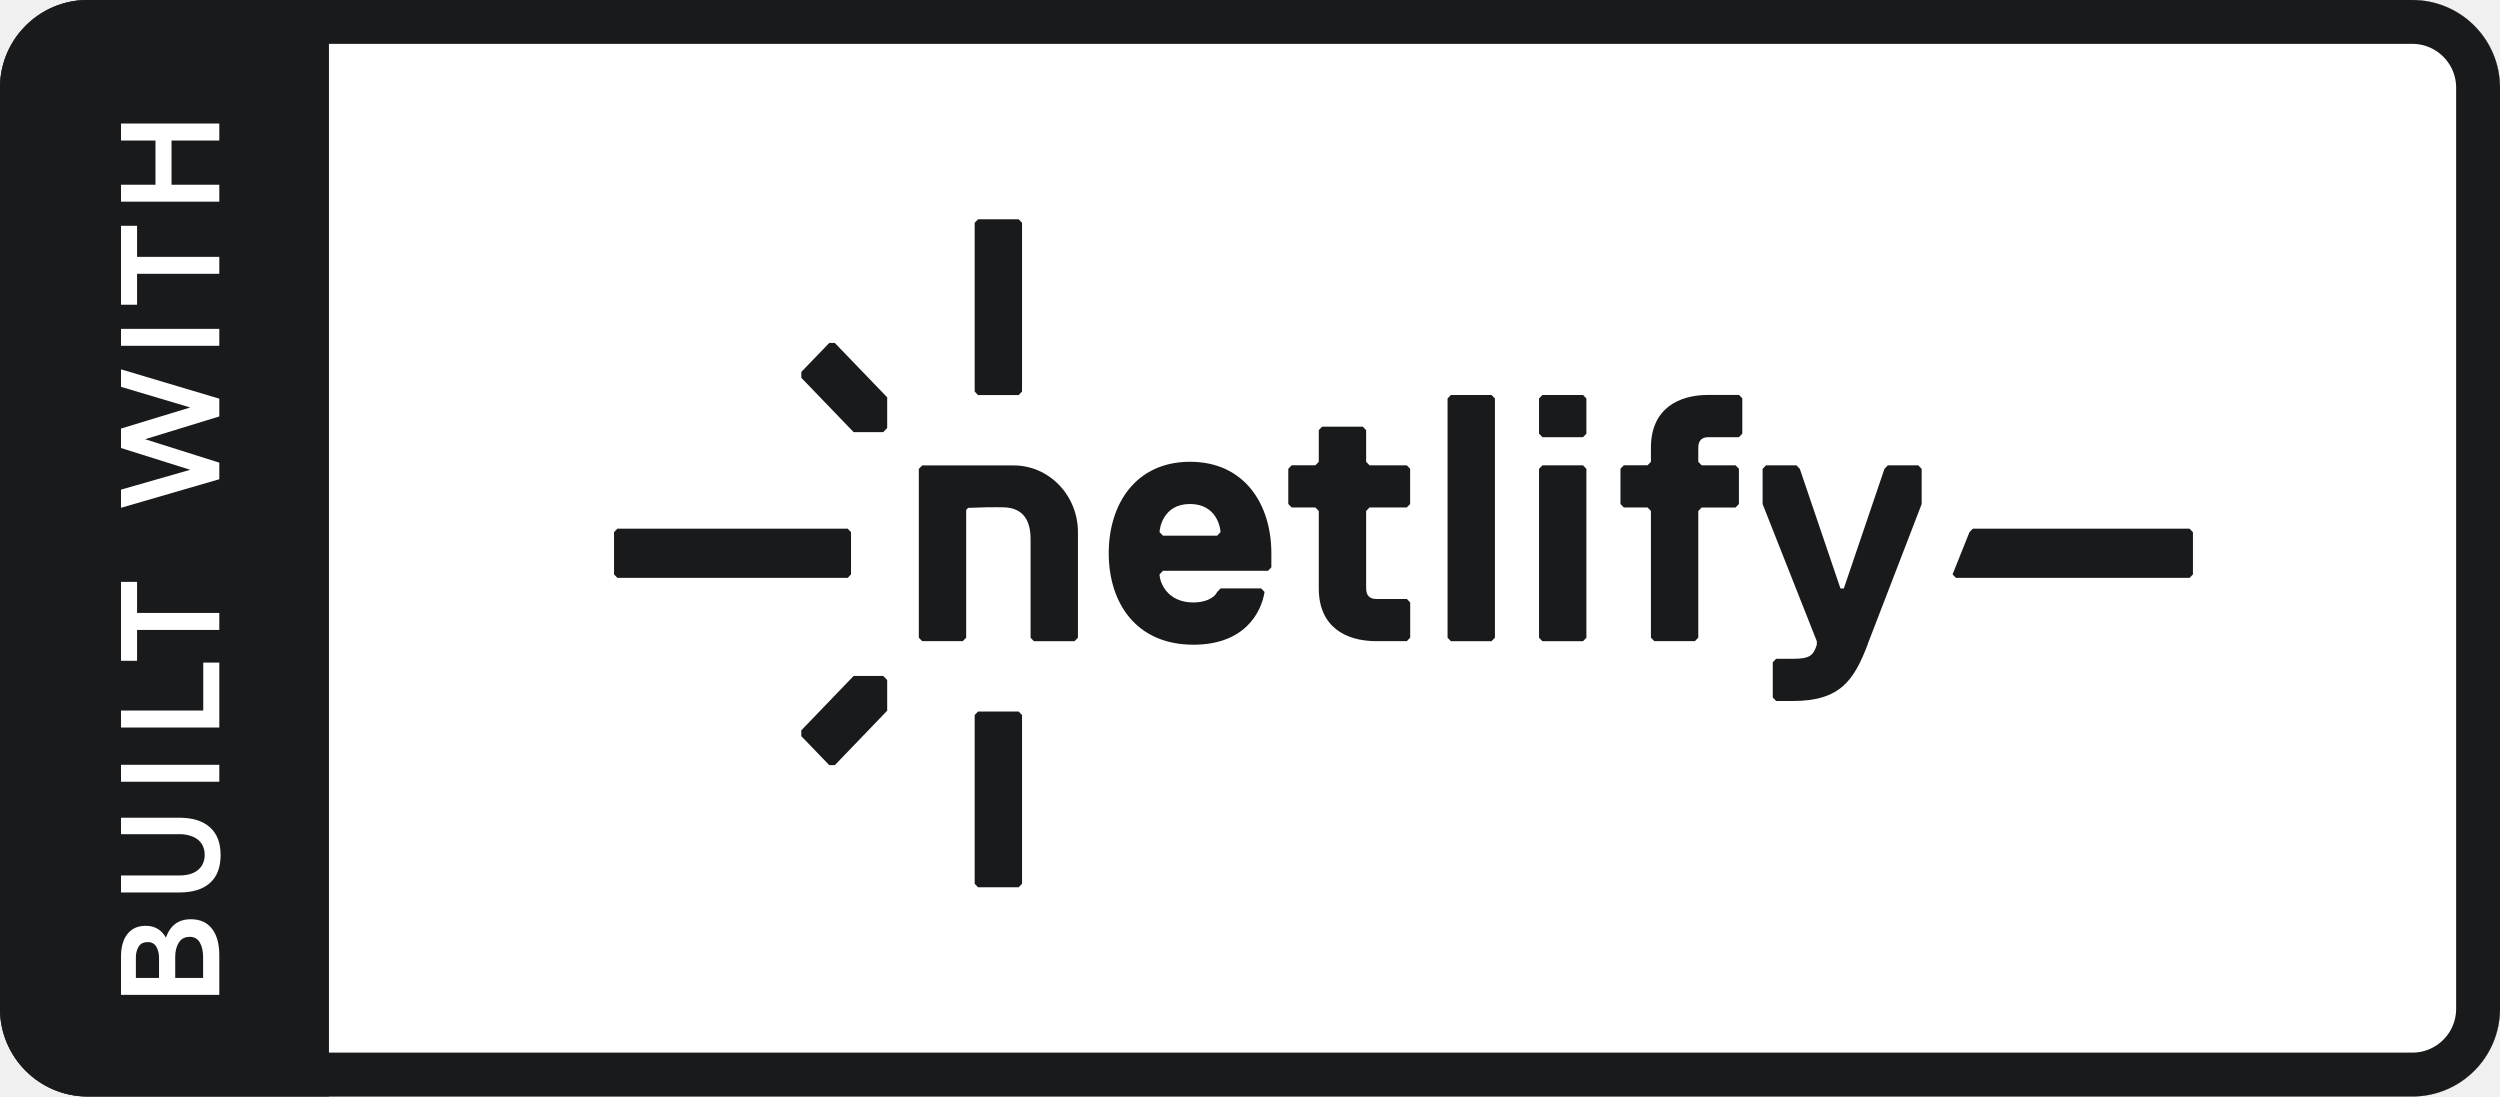
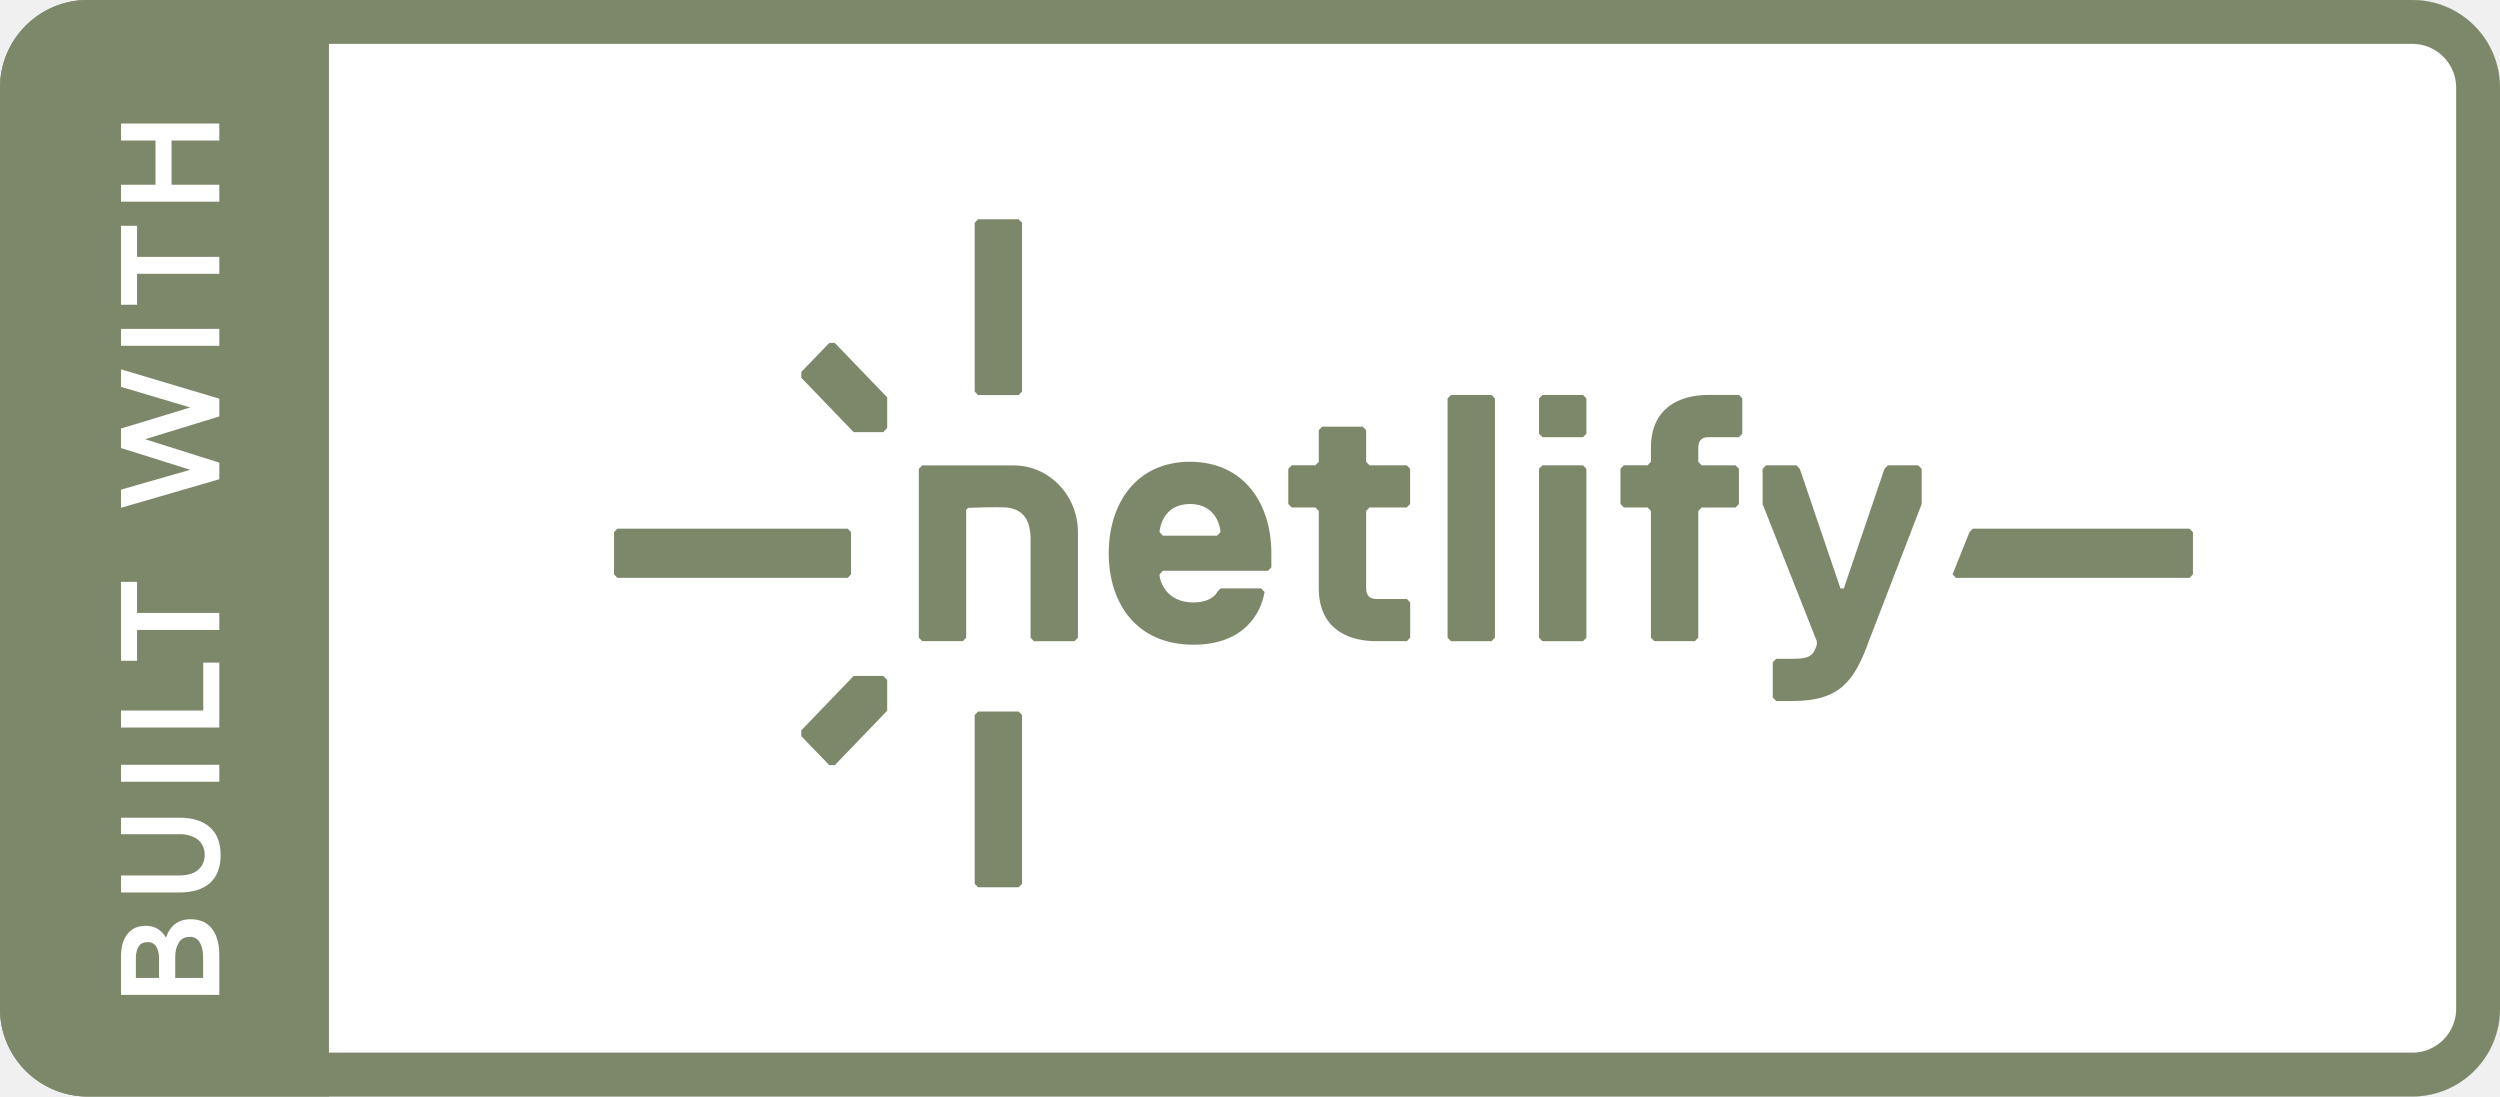
<svg xmlns="http://www.w3.org/2000/svg" width="114" height="50" viewBox="0 0 114 50" fill="none">
  <g clip-path="url(#a)">
-     <rect width="114" height="50" rx="4" fill="#181A1C" />
+     <rect width="114" height="50" rx="4" fill="#7d886b" />
    <path fill="#fff" d="M0 0h114v51H0z" />
-     <g clip-path="url(#b)" fill="#181A1C">
+     <g clip-path="url(#b)" fill="#7d886b">
      <path d="M44.445 40.3v-7.694l.153-.16h1.853l.154.16V40.3l-.154.16h-1.853l-.153-.16ZM44.445 17.854V10.16l.153-.16h1.853l.154.16v7.694l-.154.16h-1.853l-.153-.16ZM38.068 34.89h-.254l-1.275-1.322v-.264l2.388-2.482 1.349.002.18.184v1.4l-2.388 2.483ZM36.54 17.226v-.266l1.274-1.321h.254l2.388 2.48v1.397l-.18.19h-1.349l-2.388-2.48ZM28.154 24.106h10.5l.153.16v1.926l-.153.16h-10.5l-.154-.16v-1.926l.154-.16ZM99.844 24.109l.154.16v1.923l-.154.16H89.19l-.153-.16.77-1.924.154-.16h9.883ZM49 29.24h-1.853l-.153-.16v-4.503c0-.802-.303-1.423-1.234-1.443-.48-.012-1.027 0-1.613.025l-.089.093v5.825l-.153.16h-1.853l-.154-.16v-7.694l.154-.16h4.169c1.62 0 2.933 1.363 2.933 3.045v4.81l-.154.159v.002ZM57.974 25.87l-.154.16h-4.79l-.154.16c0 .32.31 1.283 1.546 1.283.463 0 .926-.16 1.082-.481l.154-.16h1.852l.154.16c-.154.962-.926 2.407-3.245 2.407-2.625 0-3.861-1.924-3.861-4.172 0-2.247 1.236-4.17 3.708-4.17 2.472 0 3.708 1.923 3.708 4.17v.643Zm-2.319-1.604c0-.16-.153-1.284-1.39-1.284-1.235 0-1.389 1.124-1.389 1.284l.154.16h2.472l.153-.16ZM62.298 26.832c0 .322.154.481.464.481h1.39l.153.16v1.604l-.154.16h-1.39c-1.389 0-2.625-.643-2.625-2.407V23.3l-.154-.16H58.9l-.154-.159v-1.604l.154-.16h1.082l.154-.16v-1.442l.154-.16h1.852l.154.16v1.443l.154.16h1.699l.153.159v1.604l-.153.16h-1.7l-.153.16v3.528l.002.002ZM68.015 29.24h-1.853l-.153-.16V18.17l.153-.159h1.853l.154.16v10.906l-.154.16v.002ZM72.186 19.935h-1.852l-.154-.16v-1.604l.154-.16h1.852l.154.16v1.604l-.154.16Zm0 9.304h-1.852l-.154-.16V21.38l.154-.16h1.852l.154.16v7.7l-.154.16ZM79.449 18.17v1.605l-.154.16h-1.39c-.309 0-.463.16-.463.48v.644l.154.16h1.546l.153.159v1.604l-.153.16h-1.546l-.154.16v5.773l-.153.16h-1.853l-.154-.16V23.3l-.153-.16h-1.083l-.153-.159v-1.604l.153-.16h1.083l.153-.16v-.642c0-1.764 1.236-2.407 2.626-2.407h1.39l.153.16-.002.002ZM85.163 29.399c-.619 1.604-1.236 2.566-3.398 2.566h-.773l-.154-.16v-1.604l.154-.16h.773c.773 0 .926-.159 1.082-.64v-.16l-2.472-6.256V21.38l.154-.16h1.39l.153.16 1.853 5.455h.153l1.853-5.455.154-.16h1.39l.153.16v1.605L85.156 29.4l.007-.002Z" />
    </g>
-     <path fill="#181A1C" d="M0 0h15v50H0z" />
+     <path fill="#7d886b" d="M0 0h15v50H0z" />
    <path d="M5.518 45.367v-.774H10v.774H5.518Zm0-1.746c0-.44.098-.784.294-1.032.196-.248.474-.372.834-.372.348 0 .622.13.822.39.2.26.3.628.3 1.104l-.336.018c.004-.608.114-1.062.33-1.362.212-.3.524-.45.936-.45.424 0 .748.146.972.438.22.288.33.686.33 1.194v1.242h-.738v-1.152c0-.268-.05-.488-.15-.66a.498.498 0 0 0-.462-.258c-.224 0-.39.088-.498.264-.108.172-.162.39-.162.654v1.146h-.738V43.68c0-.192-.04-.36-.12-.504a.426.426 0 0 0-.396-.216c-.192 0-.33.068-.414.204a.955.955 0 0 0-.126.51v1.116h-.678v-1.17Zm0-2.925v-.774H8.17c.256 0 .472-.04.648-.12a.88.88 0 0 0 .39-.336.926.926 0 0 0 .126-.486.926.926 0 0 0-.126-.486.845.845 0 0 0-.39-.33 1.497 1.497 0 0 0-.648-.126H5.518v-.75h2.664c.604 0 1.068.146 1.392.438.324.288.486.71.486 1.266 0 .56-.162.984-.486 1.272-.324.288-.788.432-1.392.432H5.518Zm0-5.048v-.774H10v.774H5.518Zm0-2.475V32.4H10v.774H5.518Zm3.75-.546v-2.412H10v2.412h-.732Zm-3.69-3.903v-.773H10v.773H5.578Zm-.06 1.41v-3.6h.732v3.6h-.732Zm0-6.98v-.827l3.684-1.056v.318L5.518 20.43v-.888l3.684-1.122v.318L5.518 17.64v-.798L10 18.18v.81l-4.086 1.254v-.438L10 21.097v.756l-4.482 1.302Zm0-7.385v-.774H10v.774H5.518Zm.06-3.283v-.774H10v.774H5.578Zm-.06 1.41v-3.6h.732v3.6h-.732Zm0-4.7v-.773H10v.774H5.518Zm1.572-.545V6.179h.732V8.65H7.09ZM5.518 6.407v-.774H10v.774H5.518Z" fill="#fff" />
  </g>
-   <rect x="1" y="1" width="112" height="48" rx="3" stroke="#181A1C" stroke-width="2" />
+   <rect x="1" y="1" width="112" height="48" rx="3" stroke="#7d886b" stroke-width="2" />
  <defs>
    <clipPath id="a">
      <rect width="114" height="50" rx="4" fill="#fff" />
    </clipPath>
    <clipPath id="b">
      <path fill="#fff" d="M28 10h72v30.46H28z" />
    </clipPath>
  </defs>
</svg>
